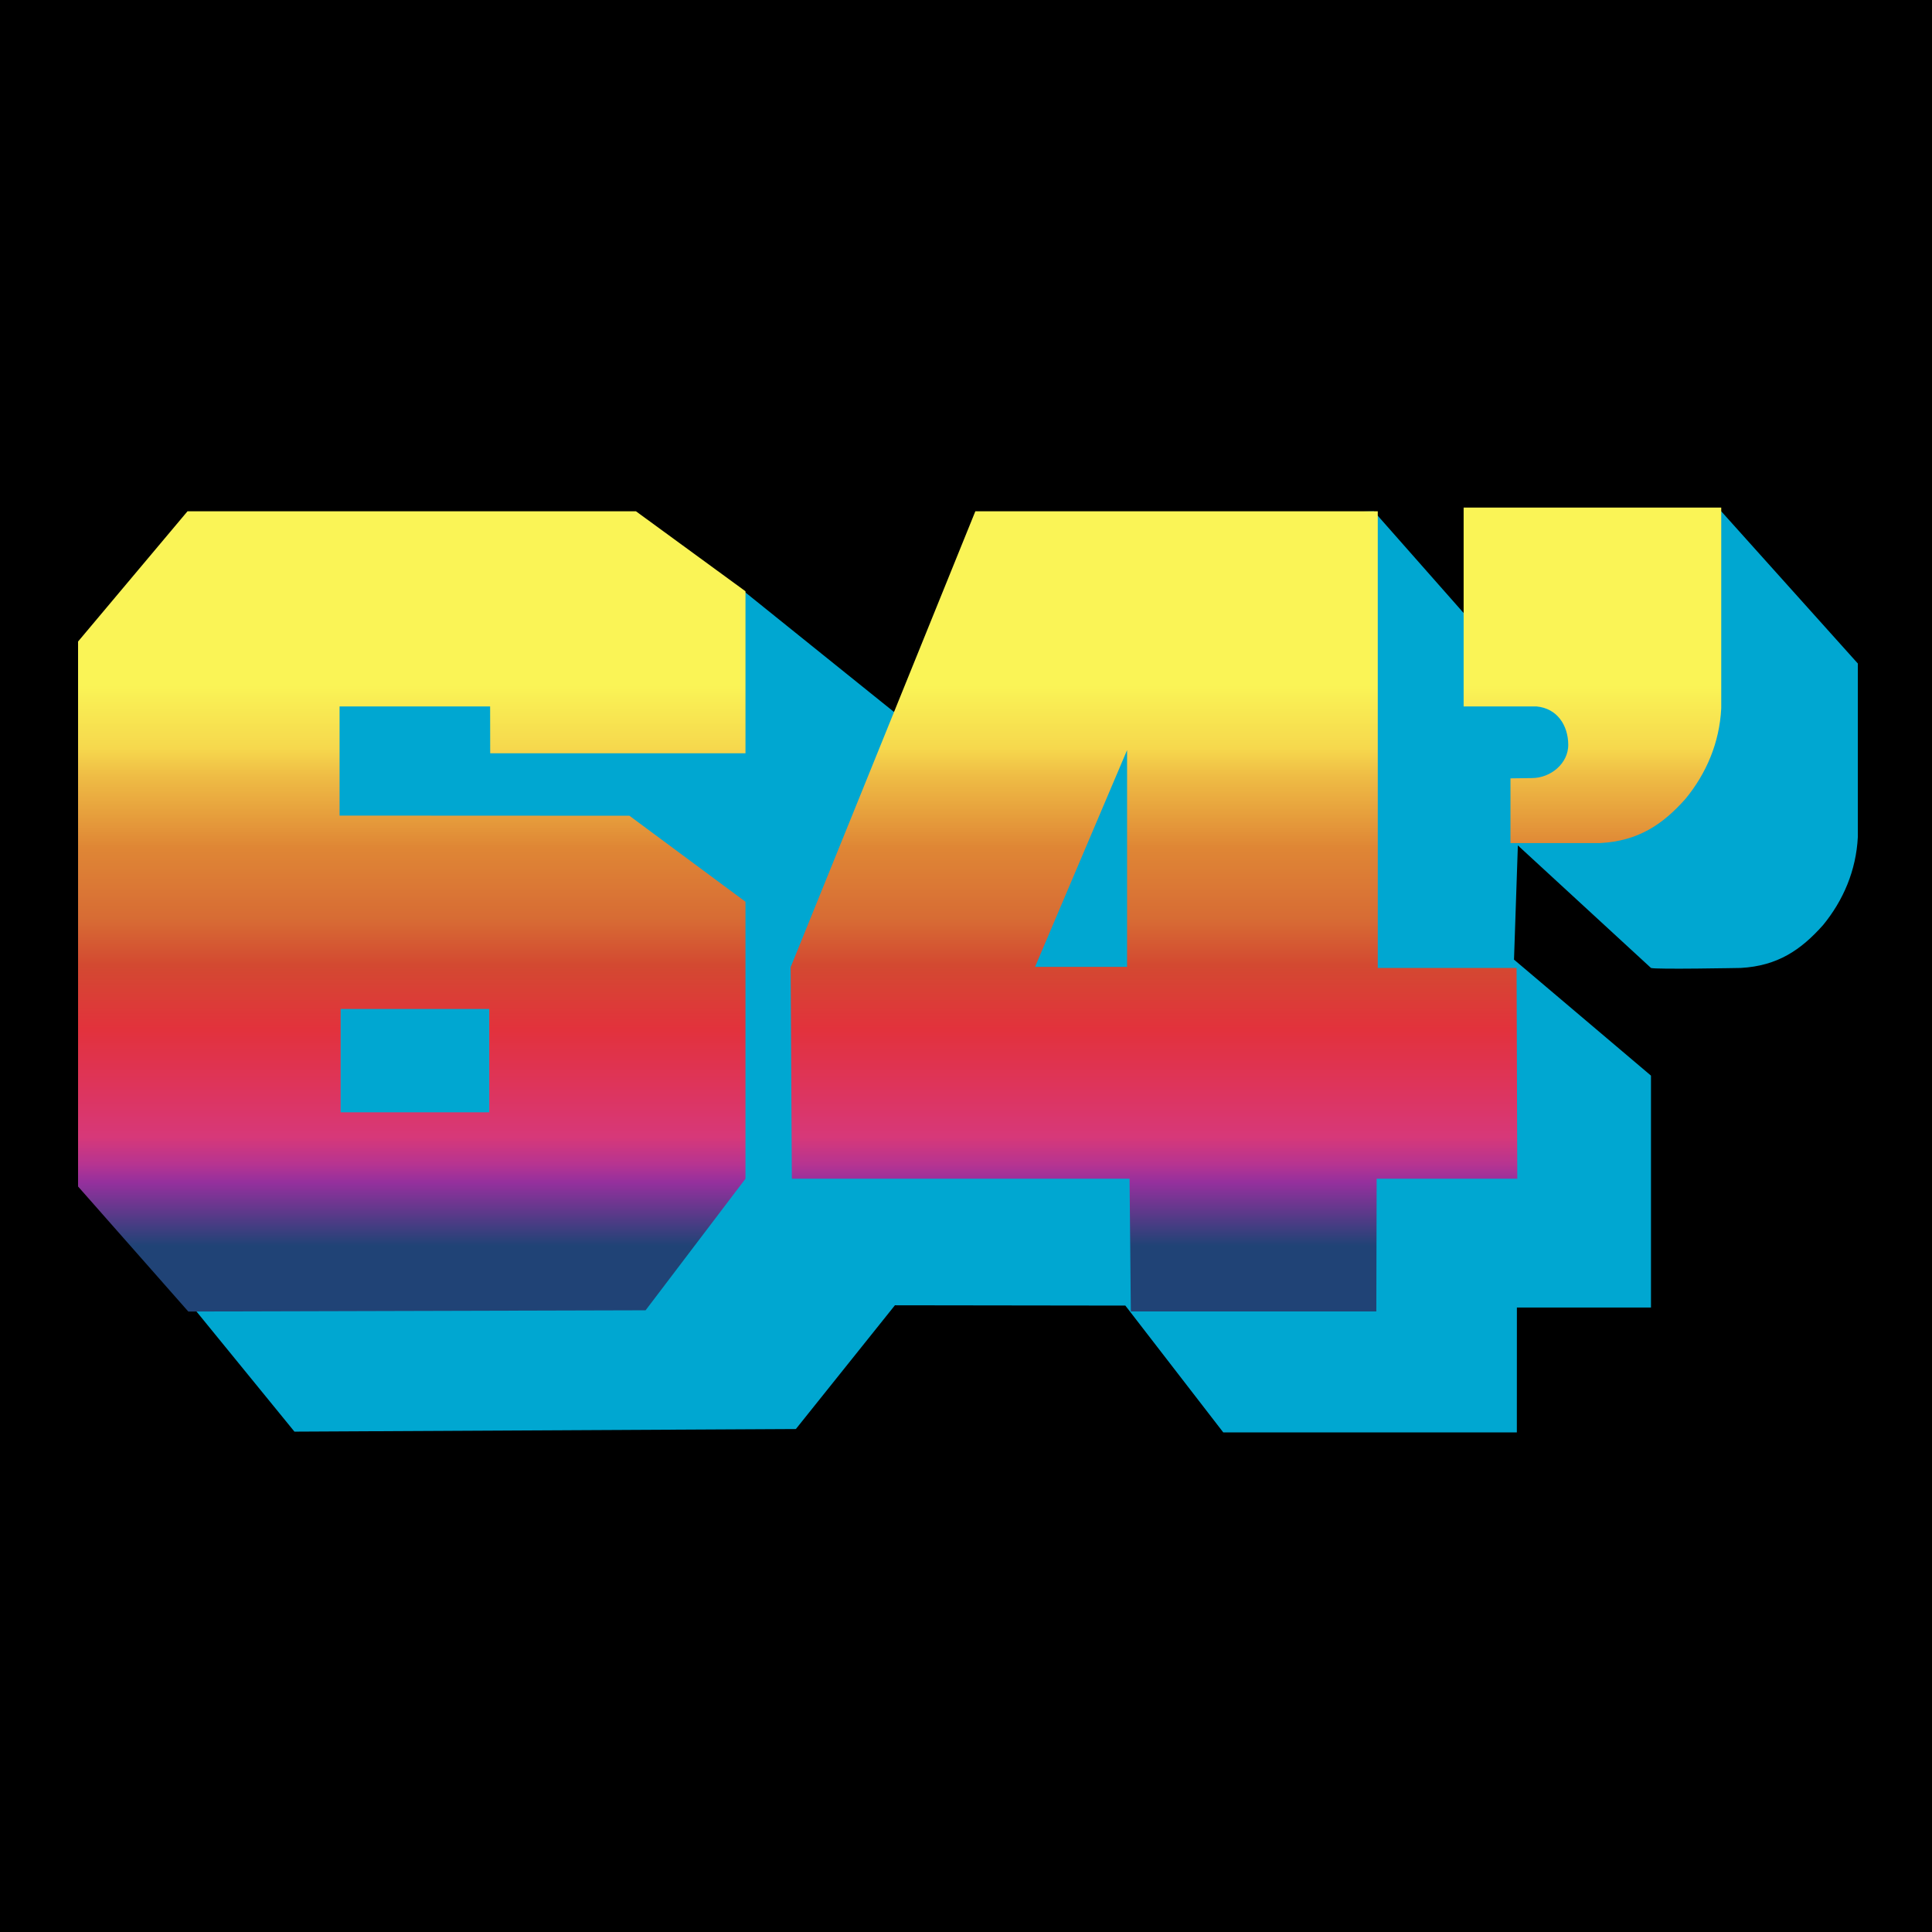
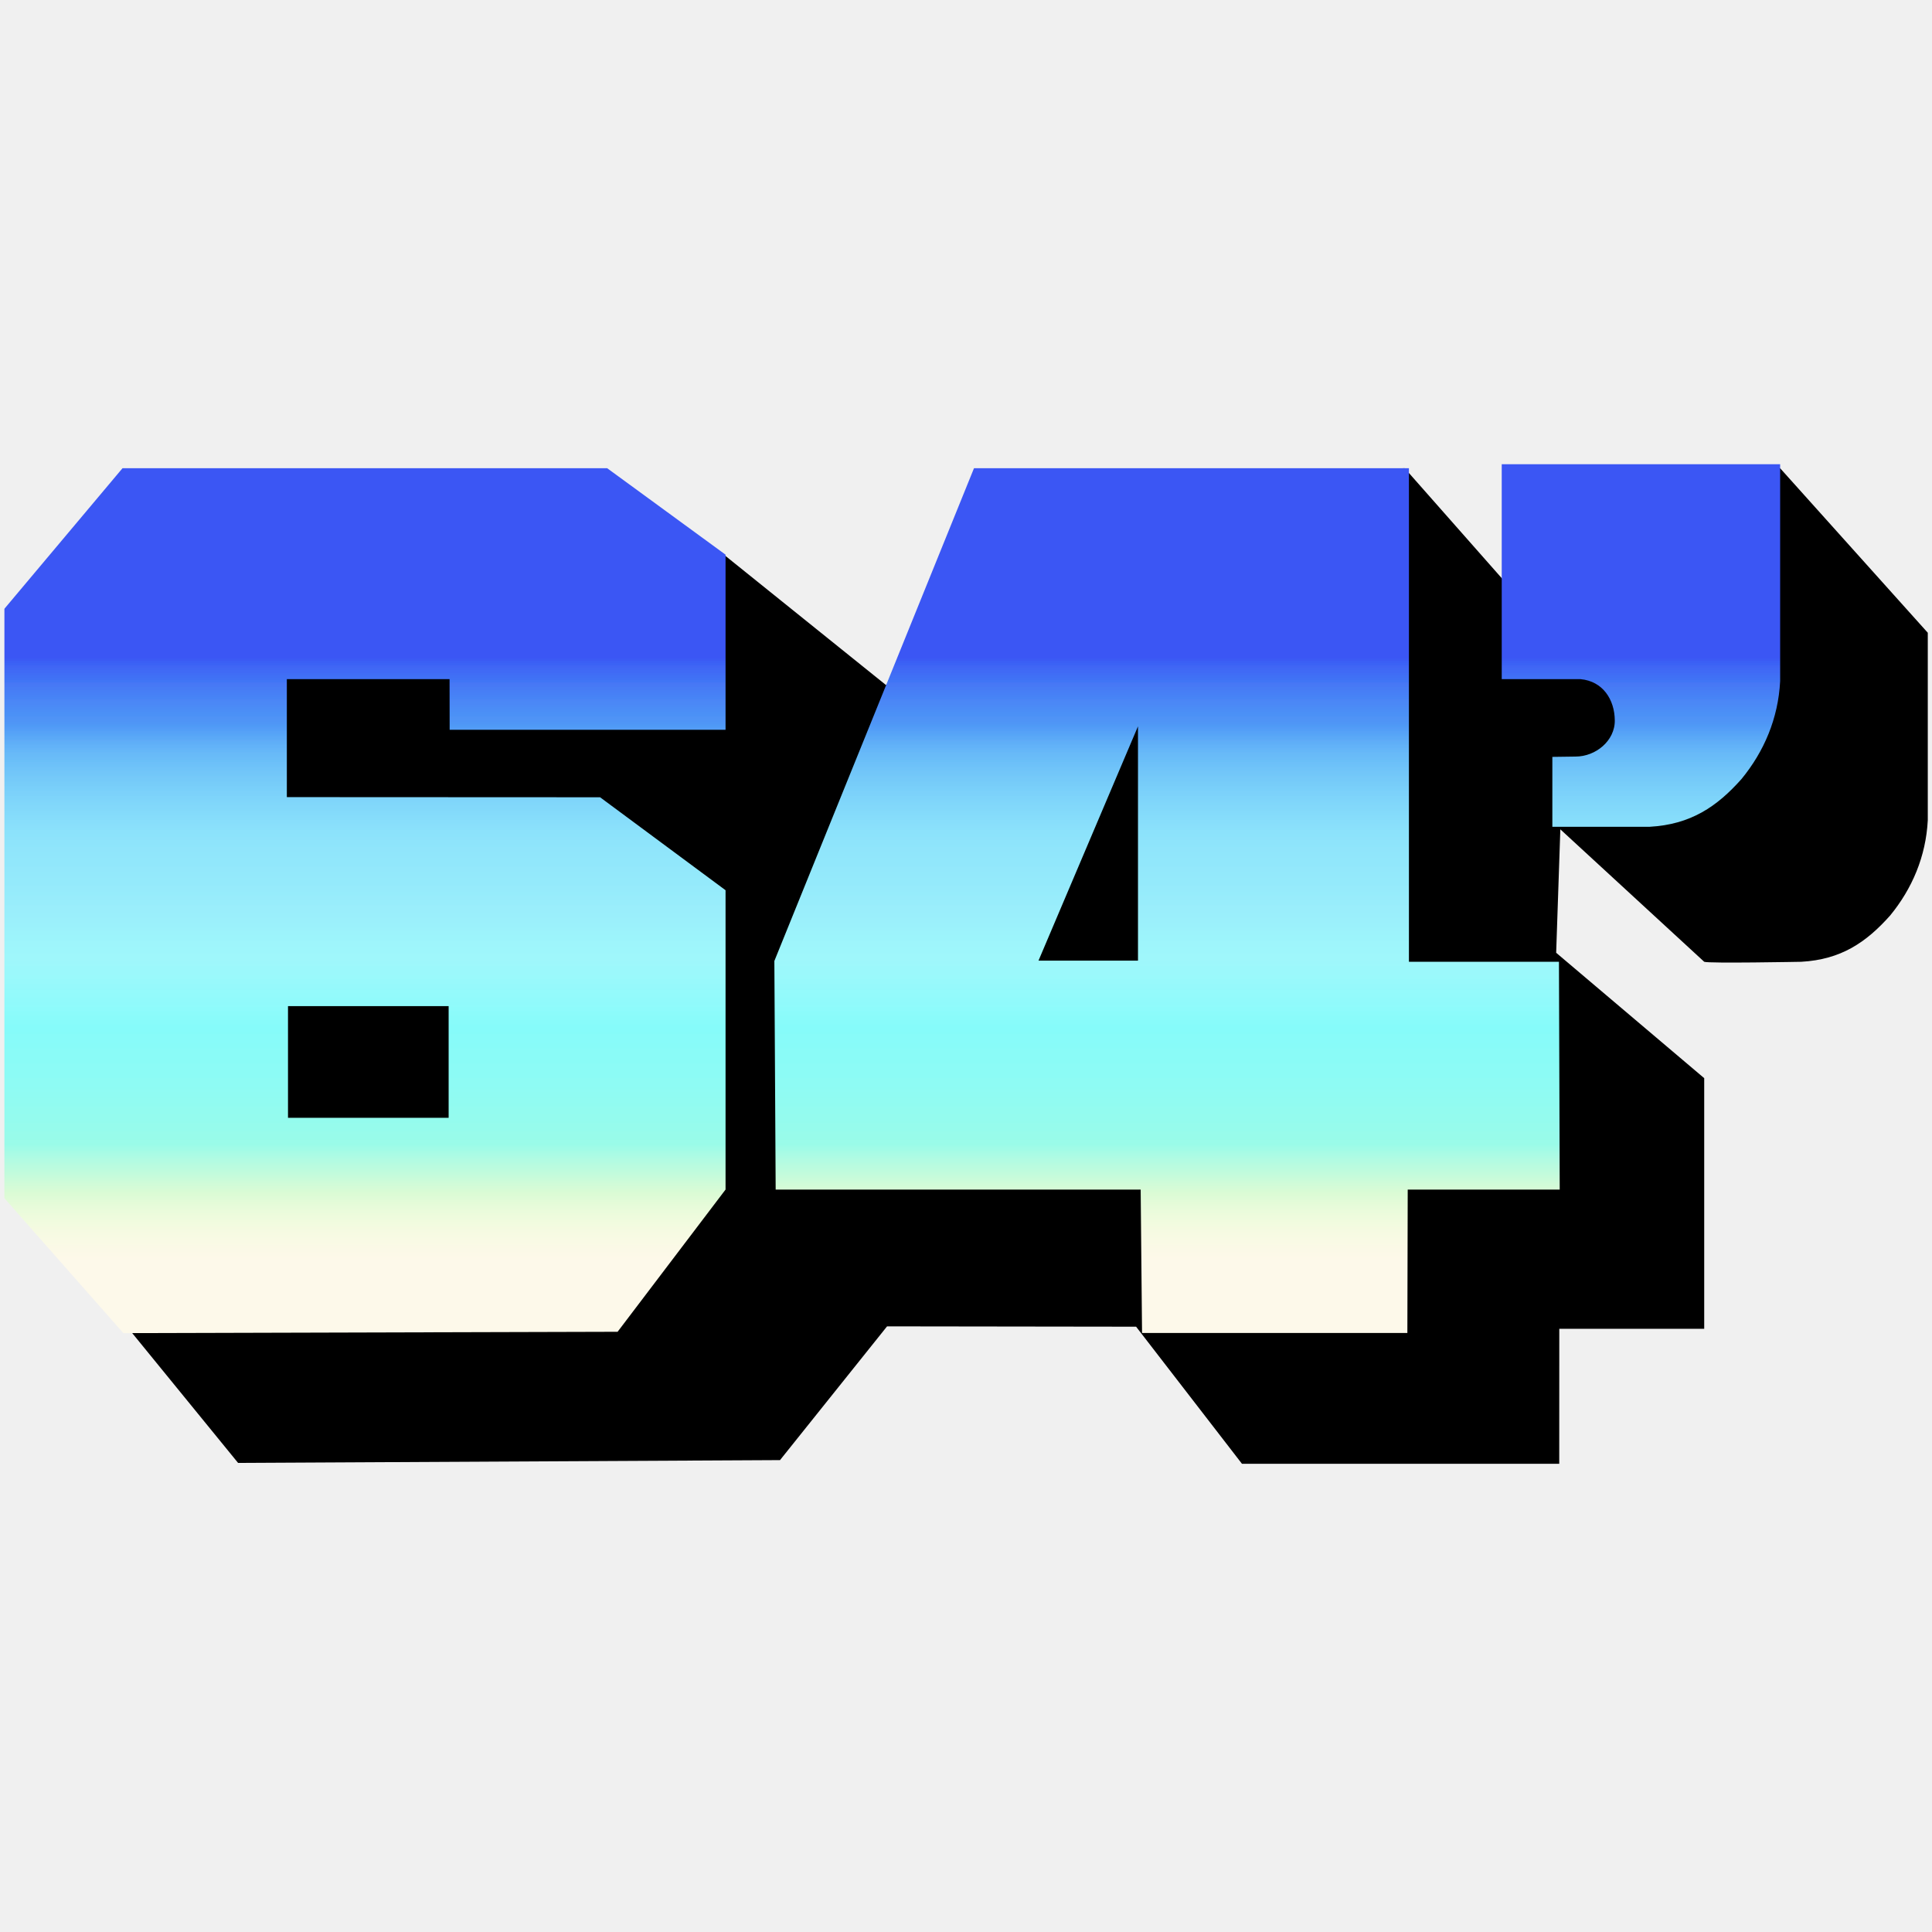
- <svg xmlns="http://www.w3.org/2000/svg" viewBox="0 0 495 495" version="1.1" class="background">
+ <svg xmlns="http://www.w3.org/2000/svg" viewBox="0 0 458 458" version="1.1" class="background">
  <style>
- 		.background  {
- 			background-color: black;
+ 		.background {
+ 			background-color: transparent;
+ 		}		
+ 
+ 		#shadow_64 {
+ 			fill: black;
		}
		
- 		#sqaure_bg {
- 			fill: black;
- 		}
- 		#shadow_64 {
- 			fill: #00A7D1;
- 		}
- 		
- 		@media (prefers-color-scheme: dark) {
- 			.background {
- 				background-color: #00A7D1;
- 				
- 			}
- 		
- 			#sqaure_bg {
- 				fill: #00A7D1;
- 			}
- 		
+ 		@media (prefers-color-scheme: dark) {		
			#shadow_64 {
- 				fill: #black;
+ 				fill: #ff582e;
			}
		}
	</style>
-   <g id="main">
-     <g id="group_64">
-       <rect id="sqaure_bg" x="0" y="0" width="495" height="495" />
-       <g transform="translate(20,130)">
-         <g id="shadow_64" transform="matrix(1,0,0,1,36,33)">
-           <path d="M420,7L420,51.449C419.557,60.036 416.289,67.675 411.084,74.022C405.406,80.397 399.446,84.474 390,85C390,85 368,85.419 367,85L332.894,53.603L331.905,82.862L367,112.588L367,172L332.646,172L332.633,204L257.417,204L232.326,171.507L173.287,171.428L147.91,203.134L19.441,203.801L-10.241,167.403L-7.511,30.315L31.764,-12.874L134,-12L173,19.372L285.031,-31.691L296,-32L323.396,-0.956L385,-32L420,7Z" />
-         </g>
-         <rect x="0" y="0" width="100%" height="230" fill="url(#gradient)" mask="url(#mask)" />
+   <g id="group_64">
+     <g transform="translate(1,110)">
+       <g id="shadow_64" transform="matrix(1,0,0,1,36,33)">
+         <path d="M420,7L420,51.449C419.557,60.036 416.289,67.675 411.084,74.022C405.406,80.397 399.446,84.474 390,85C390,85 368,85.419 367,85L332.894,53.603L331.905,82.862L367,112.588L367,172L332.646,172L332.633,204L257.417,204L232.326,171.507L173.287,171.428L147.91,203.134L19.441,203.801L-10.241,167.403L-7.511,30.315L31.764,-12.874L134,-12L173,19.372L285.031,-31.691L296,-32L323.396,-0.956L385,-32L420,7Z" />
      </g>
+       <rect filter="url(#invert)" x="0" y="0" width="100%" height="230" fill="url(#gradient)" mask="url(#mask)" />
    </g>
  </g>
  <defs>
    <linearGradient id="gradient" x1="0.5" y1="0" x2="0.5" y2="1">
      <stop offset="0%" stop-color="#faf456" />
      <stop offset="20%" stop-color="#faf456" />
      <stop offset="27%" stop-color="#f6d84d" />
      <stop offset="30%" stop-color="#efbd45" />
      <stop offset="38%" stop-color="#df8635" />
      <stop offset="42%" stop-color="#db7935" />
      <stop offset="46%" stop-color="#d76b34" />
      <stop offset="51%" stop-color="#d34931" />
      <stop offset="58%" stop-color="#e2323c" />
      <stop offset="64%" stop-color="#de3459" />
      <stop offset="70%" stop-color="#d73879" />
      <stop offset="73%" stop-color="#b63491" />
      <stop offset="75%" stop-color="#95309d" />
      <stop offset="82%" stop-color="#204376" />
      <stop offset="100%" stop-color="#204376" />
    </linearGradient>
    <mask id="mask">
      <g id="main_64" fill="white" stroke="white" stroke-width="2">
        <g id="main_6">
          <path id="outline_6" d="M28.504,2L142.621,2L170,22L170,62L106.594,62L106.573,50L66,50L66,79.964L140.927,80L170,101.541L170,171.66L144.91,204.714L28.697,205.029L1,173.616L1,34.731L28.504,2Z" />
          <rect fill="black" id="inner_6_rect" x="66.274" y="127.512" width="40.079" height="28.476" />
        </g>
        <g id="main_4">
          <path id="outline_4" d="M230.567,2L332,2L332,119L367.569,119L367.742,171L331.716,171L331.633,205L270.724,205L270.397,171L183.874,171L183.571,118L230.567,2Z" />
          <path fill="black" id="inner_4_triangle" d="M269.771,57.273L269.771,118.725L243.678,118.725L269.771,57.273Z" />
        </g>
        <path id="apostrophe" d="M356,1L420,1L420,51.449C419.557,60.036 416.289,67.675 411.084,74.022C405.406,80.397 399.446,84.474 390,85L368,85L368,70.412L372.489,70.351C377.819,70.354 382.815,66.189 382.802,60.835C382.79,55.408 379.658,50.548 373.759,50L356,50L356,1Z" />
      </g>
    </mask>
+     <filter id="invert" filterUnits="objectBoundingBox" x="0" y="0" height="1" width="1">
+       <feComponentTransfer>
+         <feFuncR type="table" tableValues="1 0" />
+         <feFuncG type="table" tableValues="1 0" />
+         <feFuncB type="table" tableValues="1 0" />
+       </feComponentTransfer>
+     </filter>
  </defs>
</svg>
